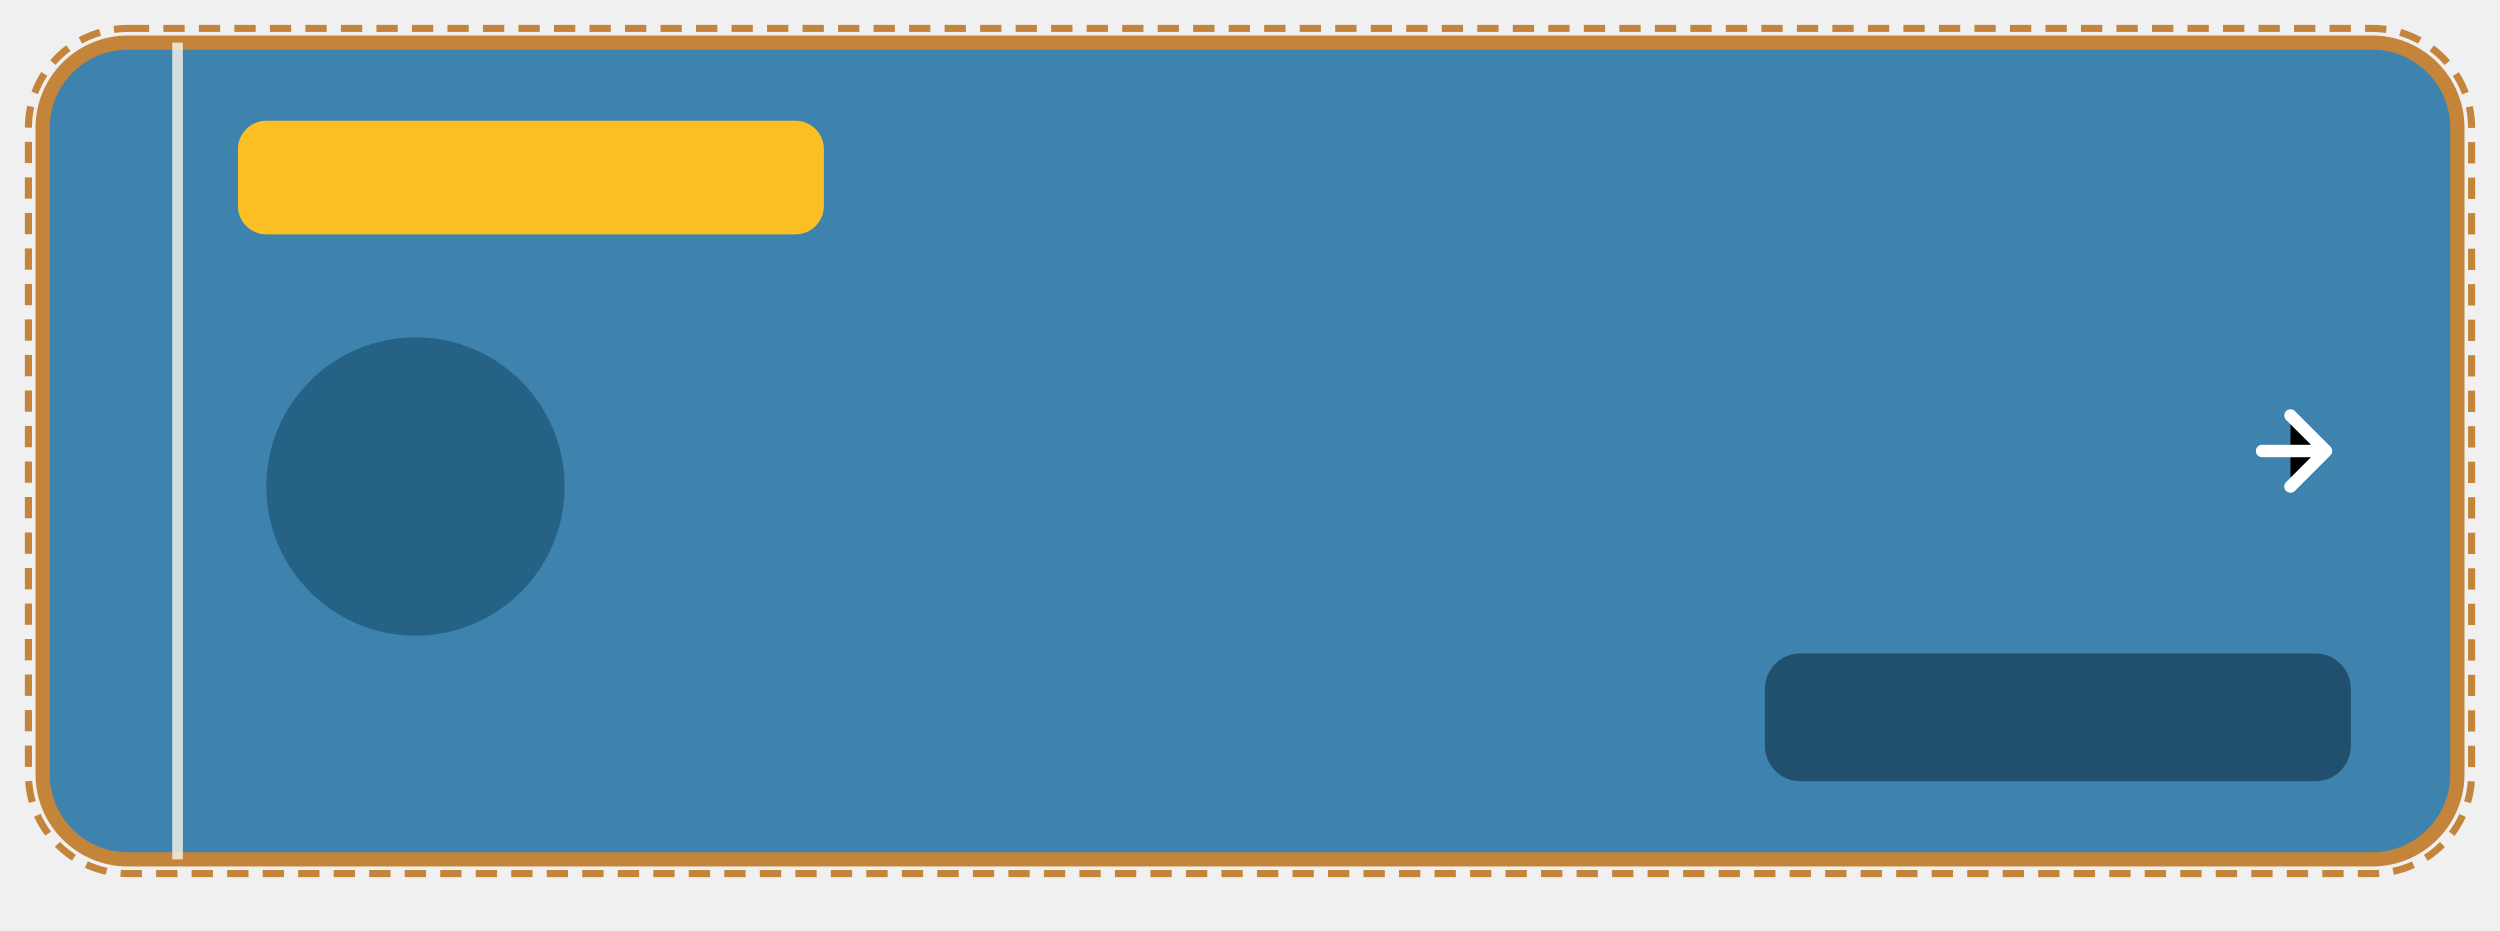
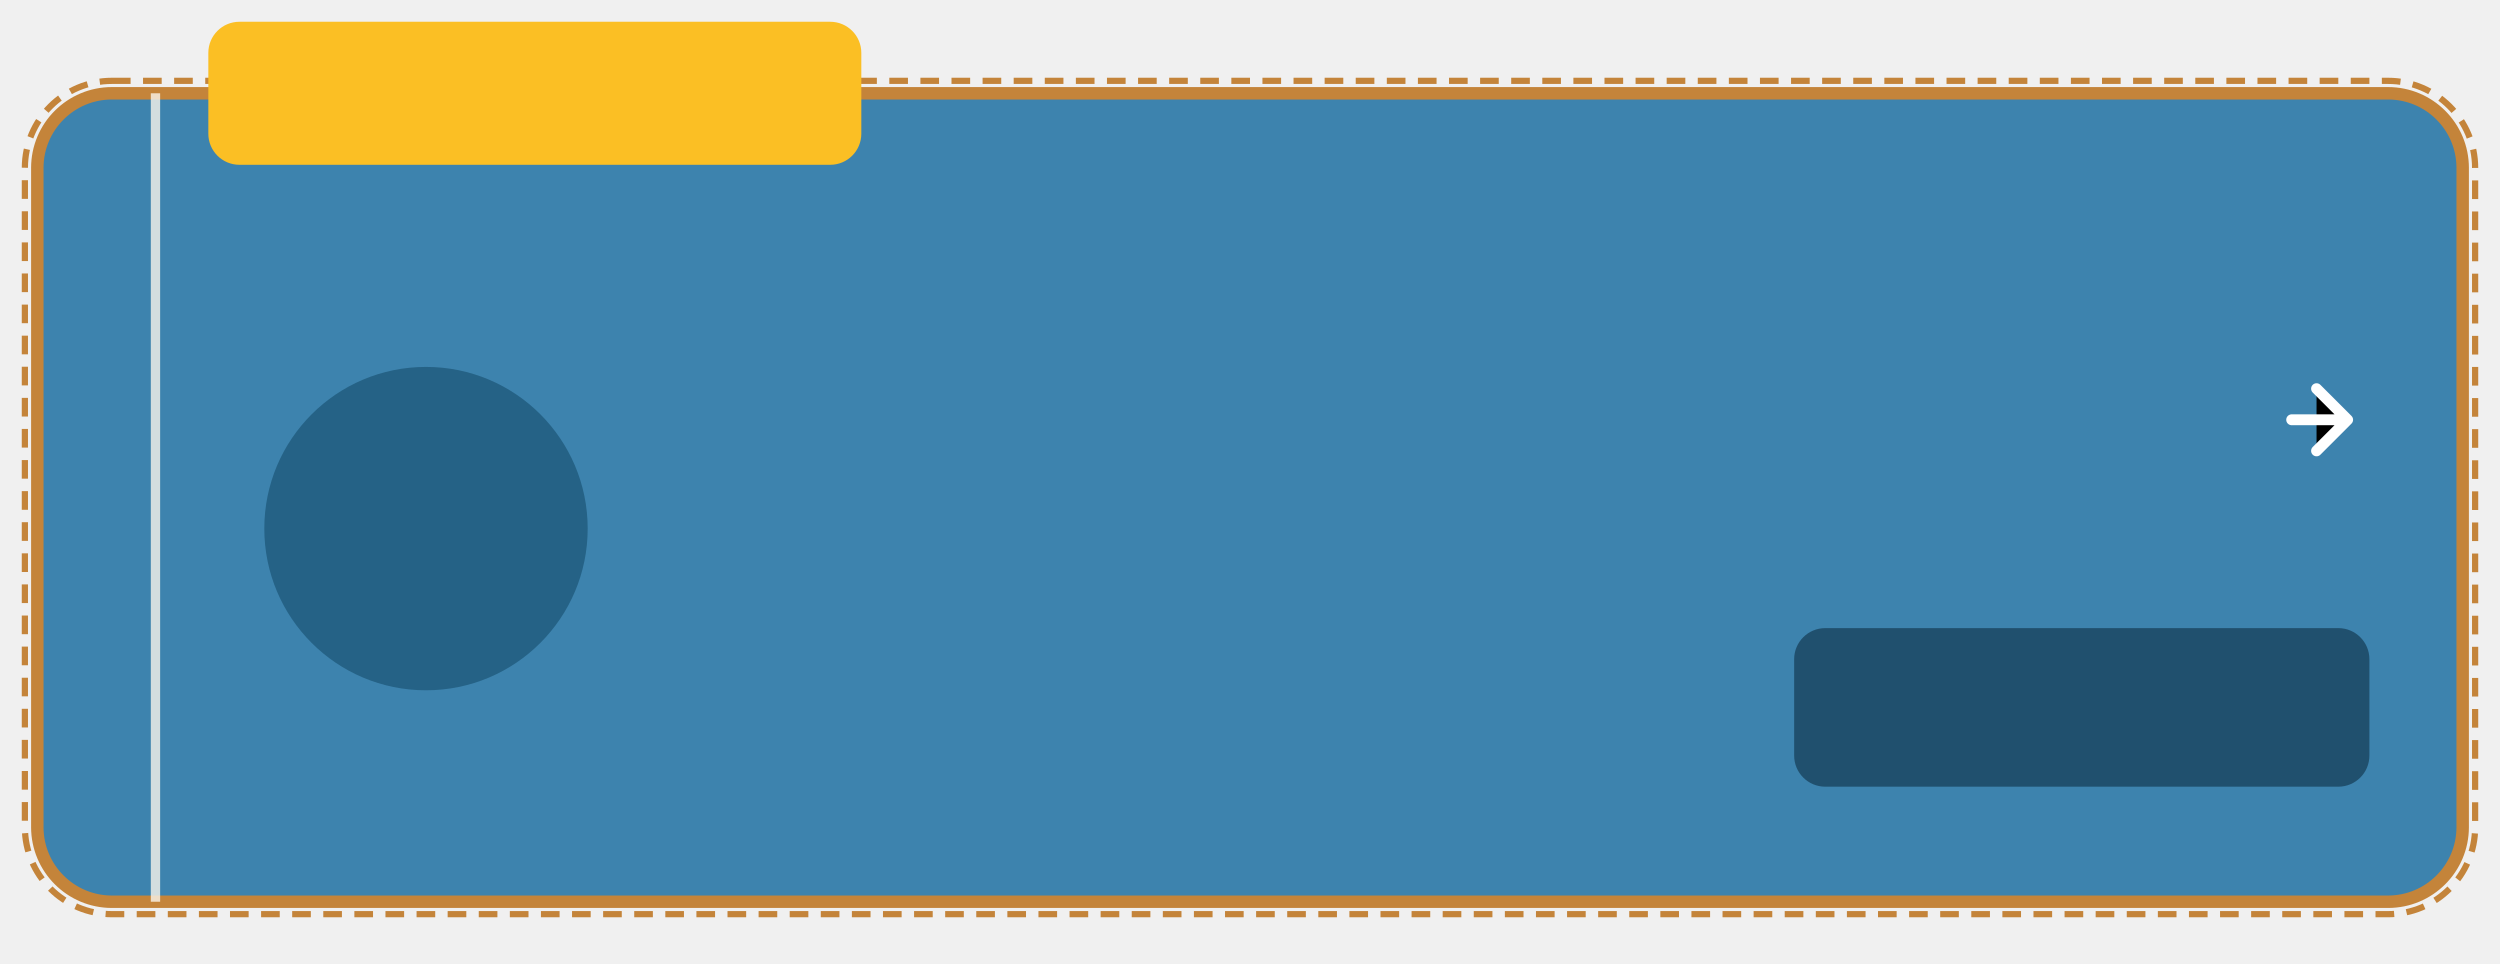
- <svg xmlns="http://www.w3.org/2000/svg" viewBox="-12 -12 704 262" width="704" height="262">
-   <rect x="-4" y="-4" width="688" height="238" rx="28" fill="none" stroke="#C4843A" stroke-width="2" stroke-dasharray="6 4" />
-   <rect width="680" height="230" rx="24" fill="#3D83AE" stroke="#C4843A" stroke-width="4" />
-   <line x1="38" y1="0" x2="38" y2="230" stroke="#FAF5EB" stroke-width="3" opacity="0.8" />
-   <rect x="55" y="22" width="165" height="32" rx="8" fill="#FBBF24" />
-   <circle cx="105" cy="125" r="42" fill="#256286" />
-   <rect x="485" y="172" width="165" height="36" rx="10" fill="#20506E" />
-   <path d="M 625 115 L 640 115 M 633 105 L 643 115 L 633 125" stroke="#FFFFFF" stroke-width="3.5" stroke-linecap="round" stroke-linejoin="round" />
+ <svg xmlns="http://www.w3.org/2000/svg" viewBox="-12 -30 804 310" width="804" height="310">
+   <rect x="-4" y="-4" width="788" height="268" rx="28" fill="none" stroke="#C4843A" stroke-width="2" stroke-dasharray="6 4" />
+   <rect width="780" height="260" rx="24" fill="#3D83AE" stroke="#C4843A" stroke-width="4" />
+   <line x1="38" y1="0" x2="38" y2="260" stroke="#FAF5EB" stroke-width="3" opacity="0.8" />
+   <rect x="55" y="-23" width="210" height="46" rx="10" fill="#FBBF24" />
+   <circle cx="125" cy="140" r="52" fill="#256286" />
+   <rect x="565" y="172" width="185" height="51" rx="10" fill="#20506E" />
+   <g transform="translate(725, 105)">
+     <path d="M 0 0 L 15 0 M 8 -10 L 18 0 L 8 10" stroke="#FFFFFF" stroke-width="3.5" stroke-linecap="round" stroke-linejoin="round" />
+   </g>
</svg>
